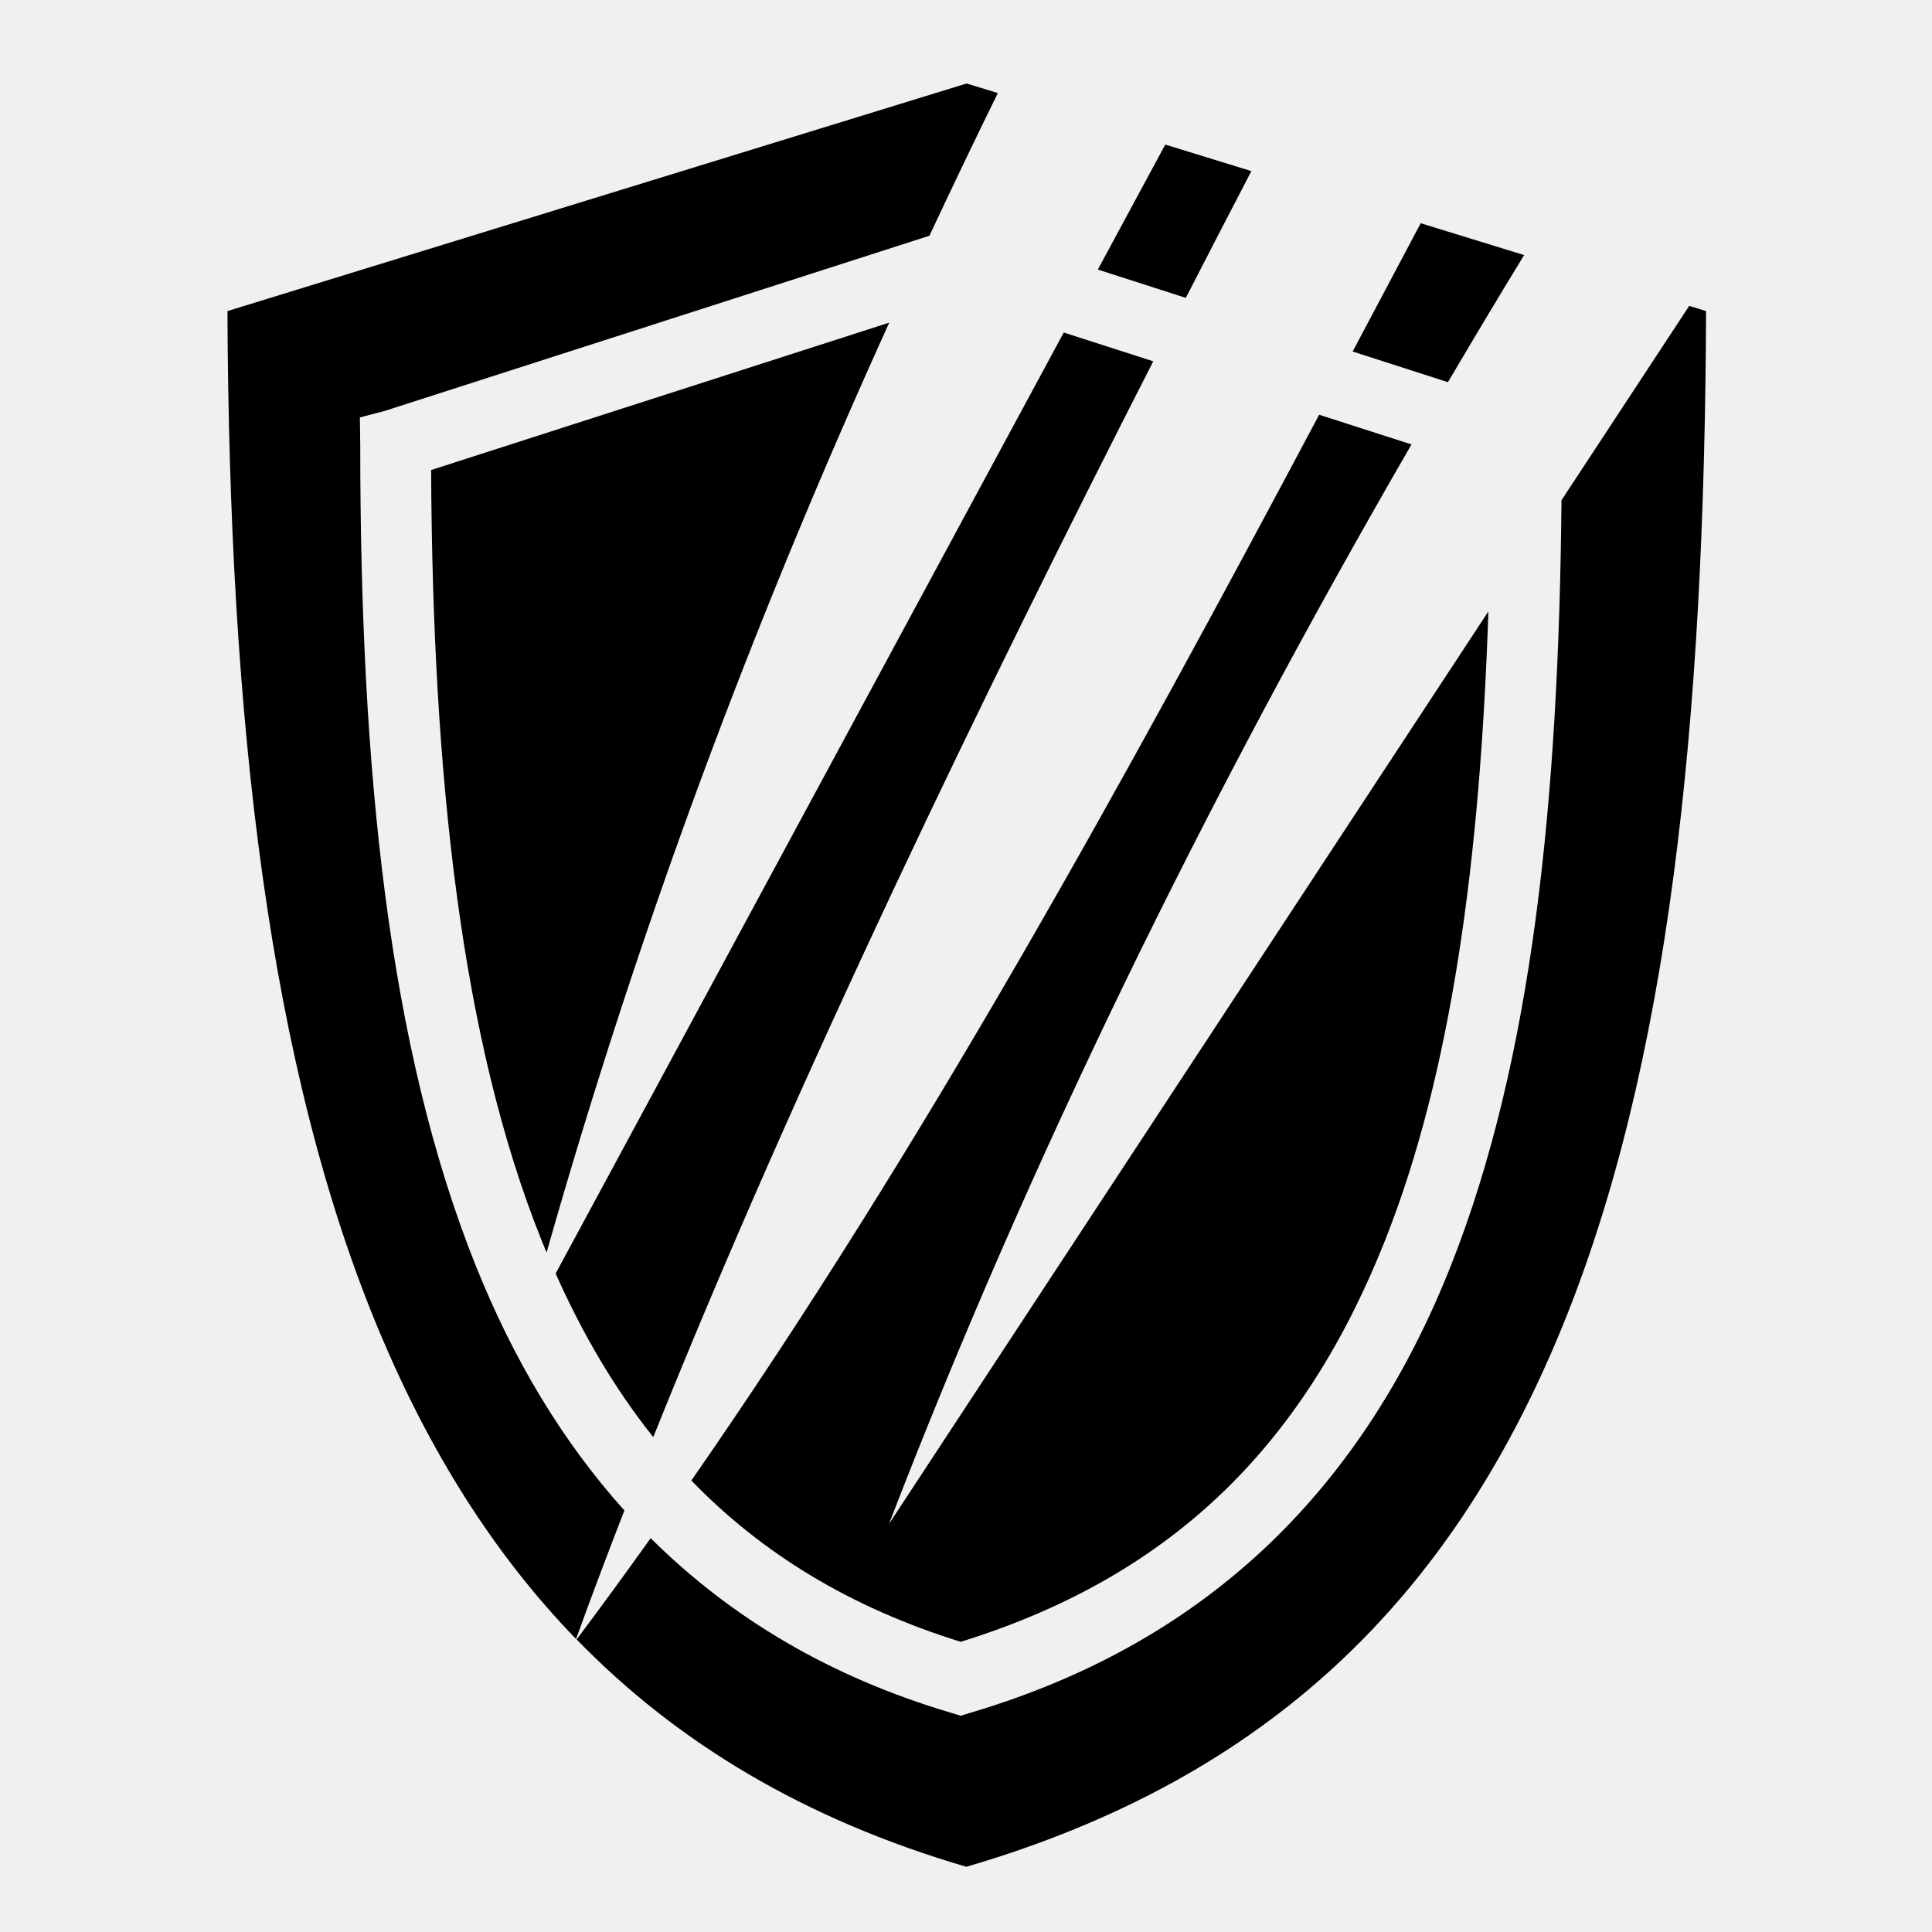
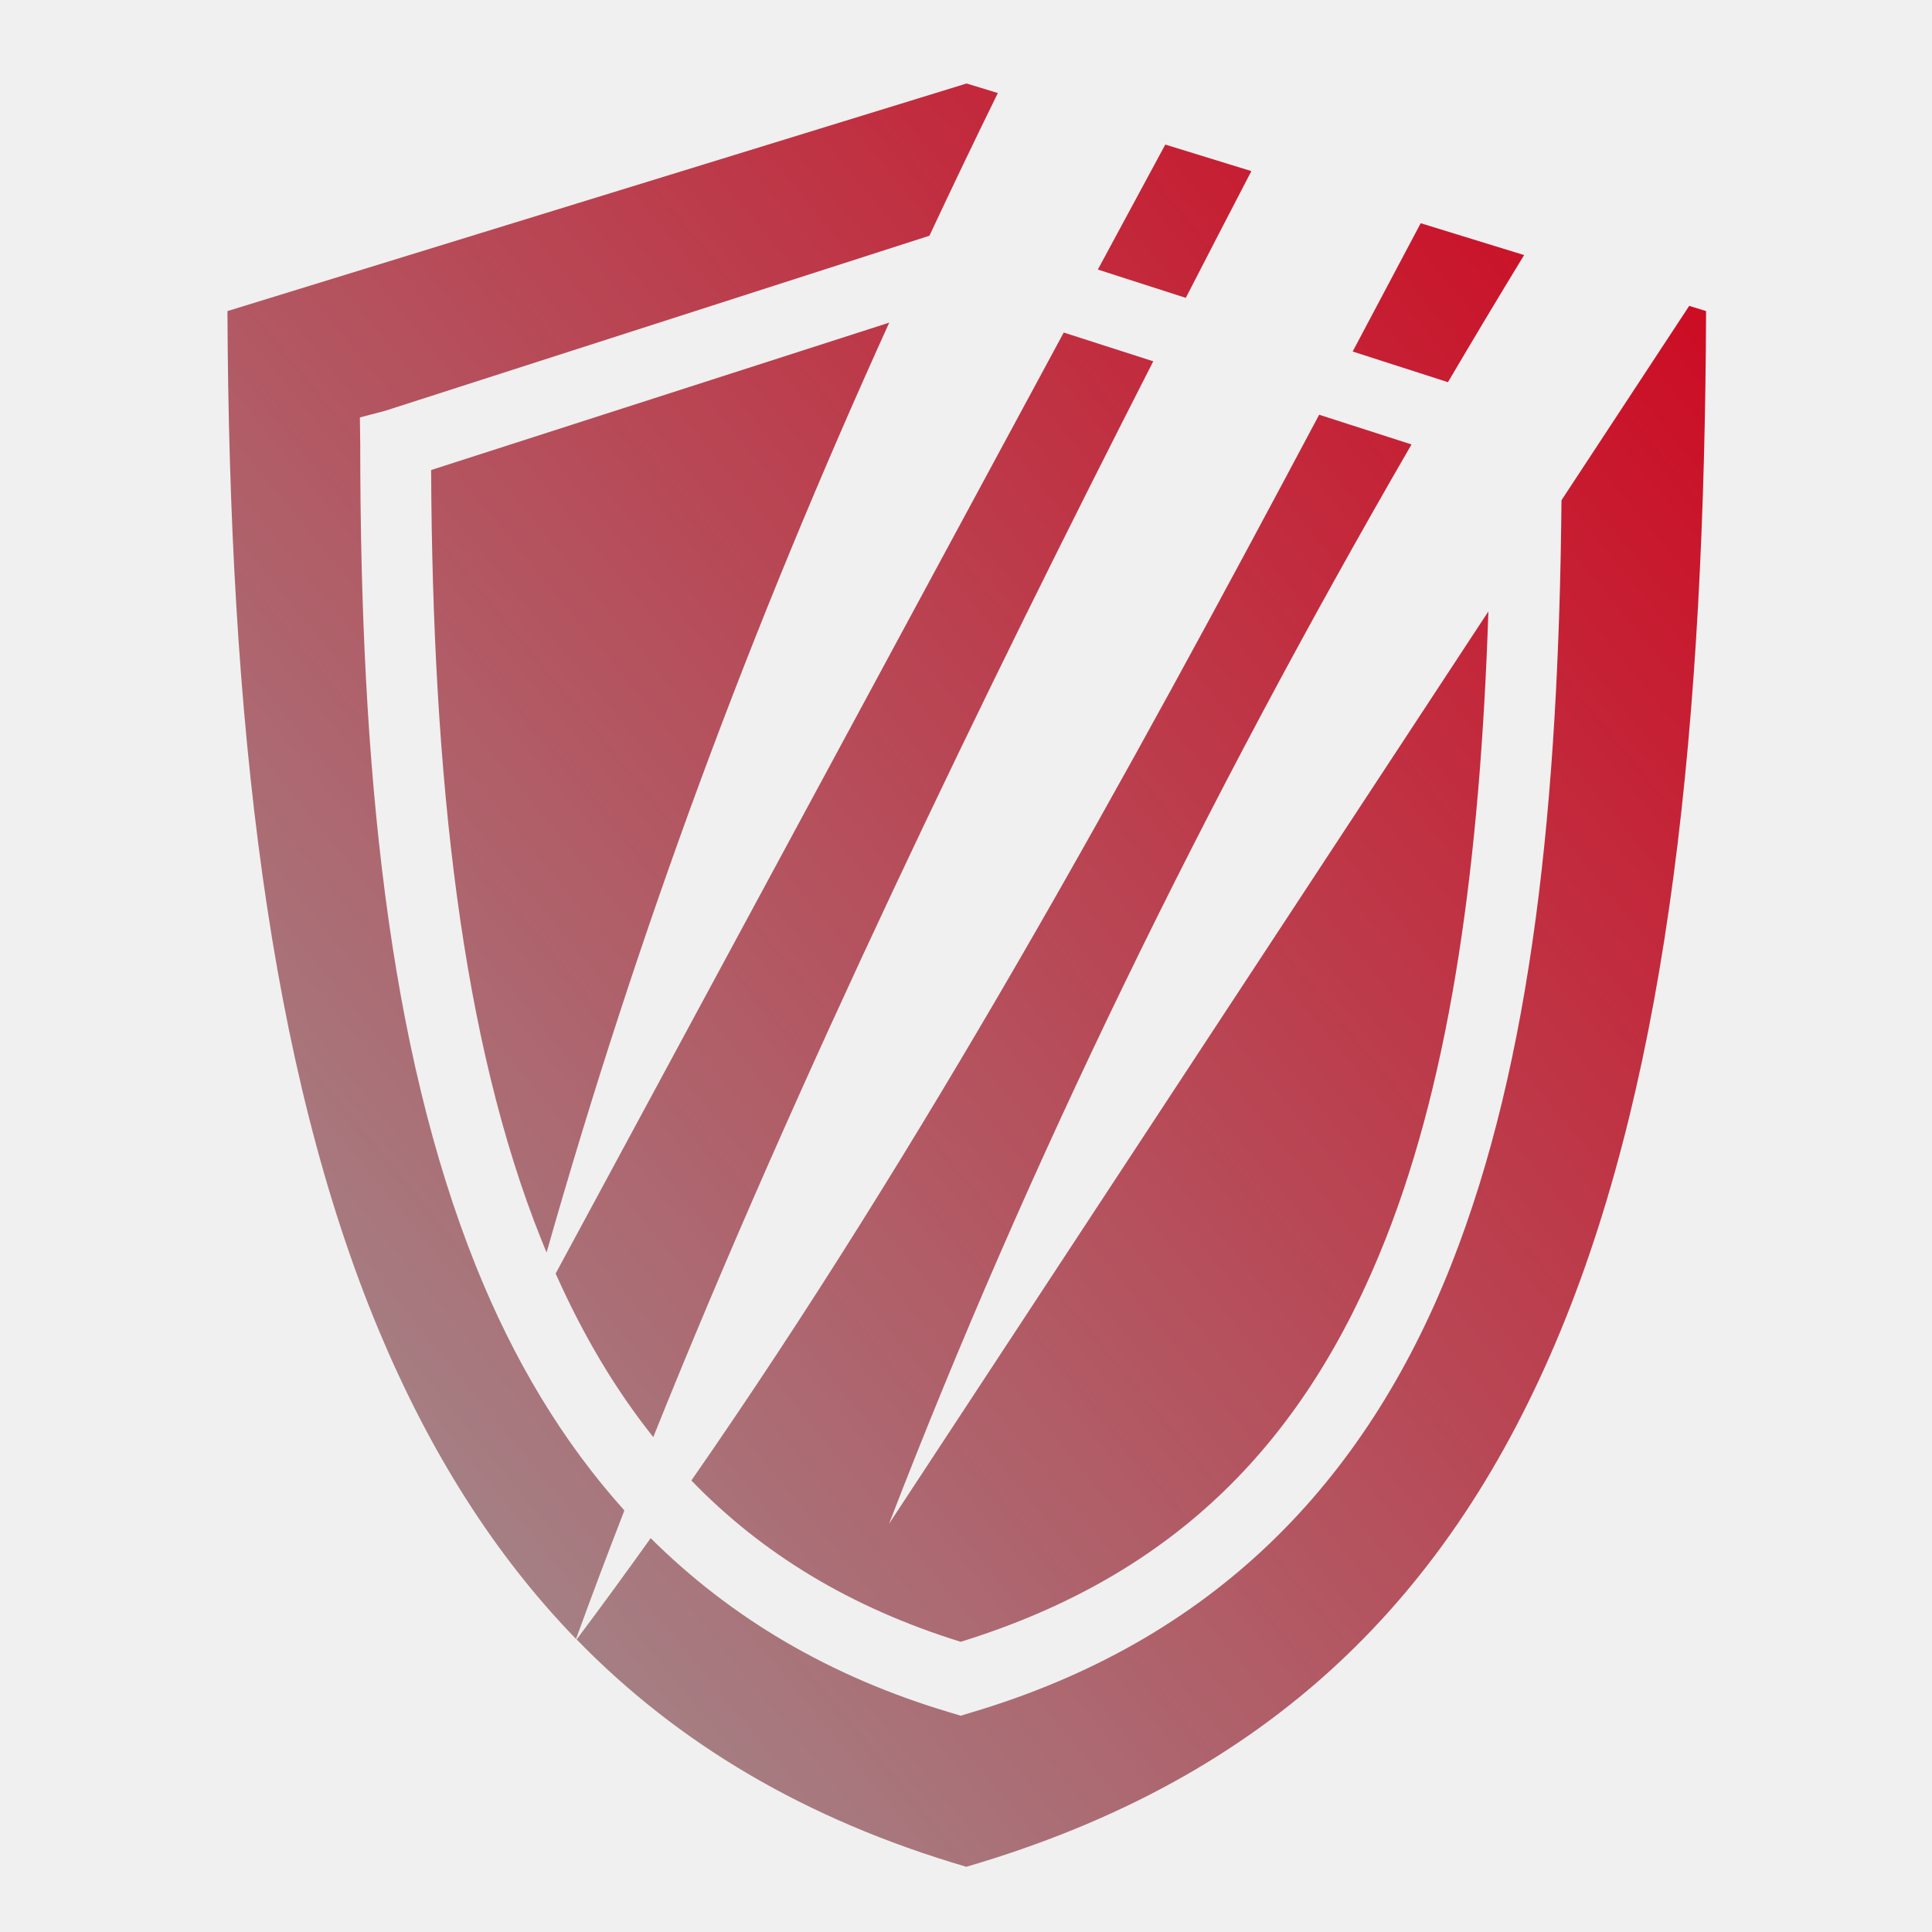
<svg xmlns="http://www.w3.org/2000/svg" viewBox="0 0 512 512" style="height: 512px; width: 512px;">
-   <path d="M0 0h512v512H0z" fill="#ffffff" fill-opacity="0" />
+   <defs>
+     <linearGradient x1="0" x2="1" y1="1" y2="0" id="gradient-1">
+       <stop offset="0%" stop-color="#9b9b9b" stop-opacity="1" />
+       <stop offset="100%" stop-color="#d0021b" stop-opacity="1" />
+     </linearGradient>
+   </defs>
+   <path d="M0 0h512v512H0z" fill="#d6cca9" fill-opacity="0" />
  <g class="" transform="translate(0,0)" style="touch-action: none;">
-     <path d="M256.156 22.125L60.28 82.438c.432 108.262 10.918 200.47 40.25 270.437 13.326 31.78 30.345 59.02 52.126 81.47 4.056-11.198 8.352-22.57 12.813-34.064-16.453-18.292-29.438-40.056-39.345-64.75-23.25-57.95-30.656-131.856-30.656-217.717l-.095-7.188 6.563-1.72L246.313 62.47c5.877-12.546 11.896-25.14 18.125-37.814l-8.282-2.53zm52.656 16.188l-17.875 33.124 23.313 7.5c5.9-11.474 11.73-22.754 17.375-33.593l-22.813-7.032zM376.5 59.156c-6.004 11.338-12.02 22.668-18.03 34l25.25 8.125c6.615-11.223 13.333-22.462 20.186-33.686L376.5 59.156zm71.156 21.907l-33.844 51.5c-.736 79.713-7.717 148.21-29.25 202.687-22.848 57.806-63.124 99.61-127.312 118.625l-2.656.813-2.656-.813c-32.193-9.537-58.434-25.294-79.5-46.25-6.443 9.027-12.975 17.983-19.625 26.844 26.645 27.41 60.394 47.68 103.28 60.25 80.56-23.573 128.42-71.69 157.5-142.095 28.78-69.676 38.15-161.577 38.532-270.188l-4.47-1.374zm-212 4.437L114.25 124.563c.405 81.79 8.107 151.38 29.22 204 .454 1.135.907 2.255 1.374 3.375 24.524-86.216 54.174-165.683 90.812-246.438zm46.25 2.625L147.25 337.5c7.214 16.193 15.74 30.653 25.875 43.344 38.187-95.228 87.792-197.513 132.5-285.094l-23.72-7.625zm67.688 21.78C297.91 207.07 245.08 303.326 183.22 392.346c18.644 19.297 42.002 33.62 71.374 42.75 57.576-17.84 91.637-53.702 112.594-106.72 17.472-44.204 25.07-100.542 27.25-166.344L235.594 403.845c36.84-95.574 83.337-190.838 138.47-286.063l-24.47-7.874z" fill="#000000" fill-opacity="1" />
+     <path d="M256.156 22.125L60.28 82.438c.432 108.262 10.918 200.47 40.25 270.437 13.326 31.78 30.345 59.02 52.126 81.47 4.056-11.198 8.352-22.57 12.813-34.064-16.453-18.292-29.438-40.056-39.345-64.75-23.25-57.95-30.656-131.856-30.656-217.717l-.095-7.188 6.563-1.72L246.313 62.47c5.877-12.546 11.896-25.14 18.125-37.814l-8.282-2.53zm52.656 16.188l-17.875 33.124 23.313 7.5c5.9-11.474 11.73-22.754 17.375-33.593l-22.813-7.032zM376.5 59.156c-6.004 11.338-12.02 22.668-18.03 34l25.25 8.125c6.615-11.223 13.333-22.462 20.186-33.686L376.5 59.156zm71.156 21.907l-33.844 51.5c-.736 79.713-7.717 148.21-29.25 202.687-22.848 57.806-63.124 99.61-127.312 118.625l-2.656.813-2.656-.813c-32.193-9.537-58.434-25.294-79.5-46.25-6.443 9.027-12.975 17.983-19.625 26.844 26.645 27.41 60.394 47.68 103.28 60.25 80.56-23.573 128.42-71.69 157.5-142.095 28.78-69.676 38.15-161.577 38.532-270.188l-4.47-1.374zm-212 4.437L114.25 124.563c.405 81.79 8.107 151.38 29.22 204 .454 1.135.907 2.255 1.374 3.375 24.524-86.216 54.174-165.683 90.812-246.438zm46.25 2.625L147.25 337.5c7.214 16.193 15.74 30.653 25.875 43.344 38.187-95.228 87.792-197.513 132.5-285.094l-23.72-7.625zm67.688 21.78C297.91 207.07 245.08 303.326 183.22 392.346c18.644 19.297 42.002 33.62 71.374 42.75 57.576-17.84 91.637-53.702 112.594-106.72 17.472-44.204 25.07-100.542 27.25-166.344L235.594 403.845c36.84-95.574 83.337-190.838 138.47-286.063l-24.47-7.874z" fill="url(#gradient-1)" />
  </g>
</svg>
